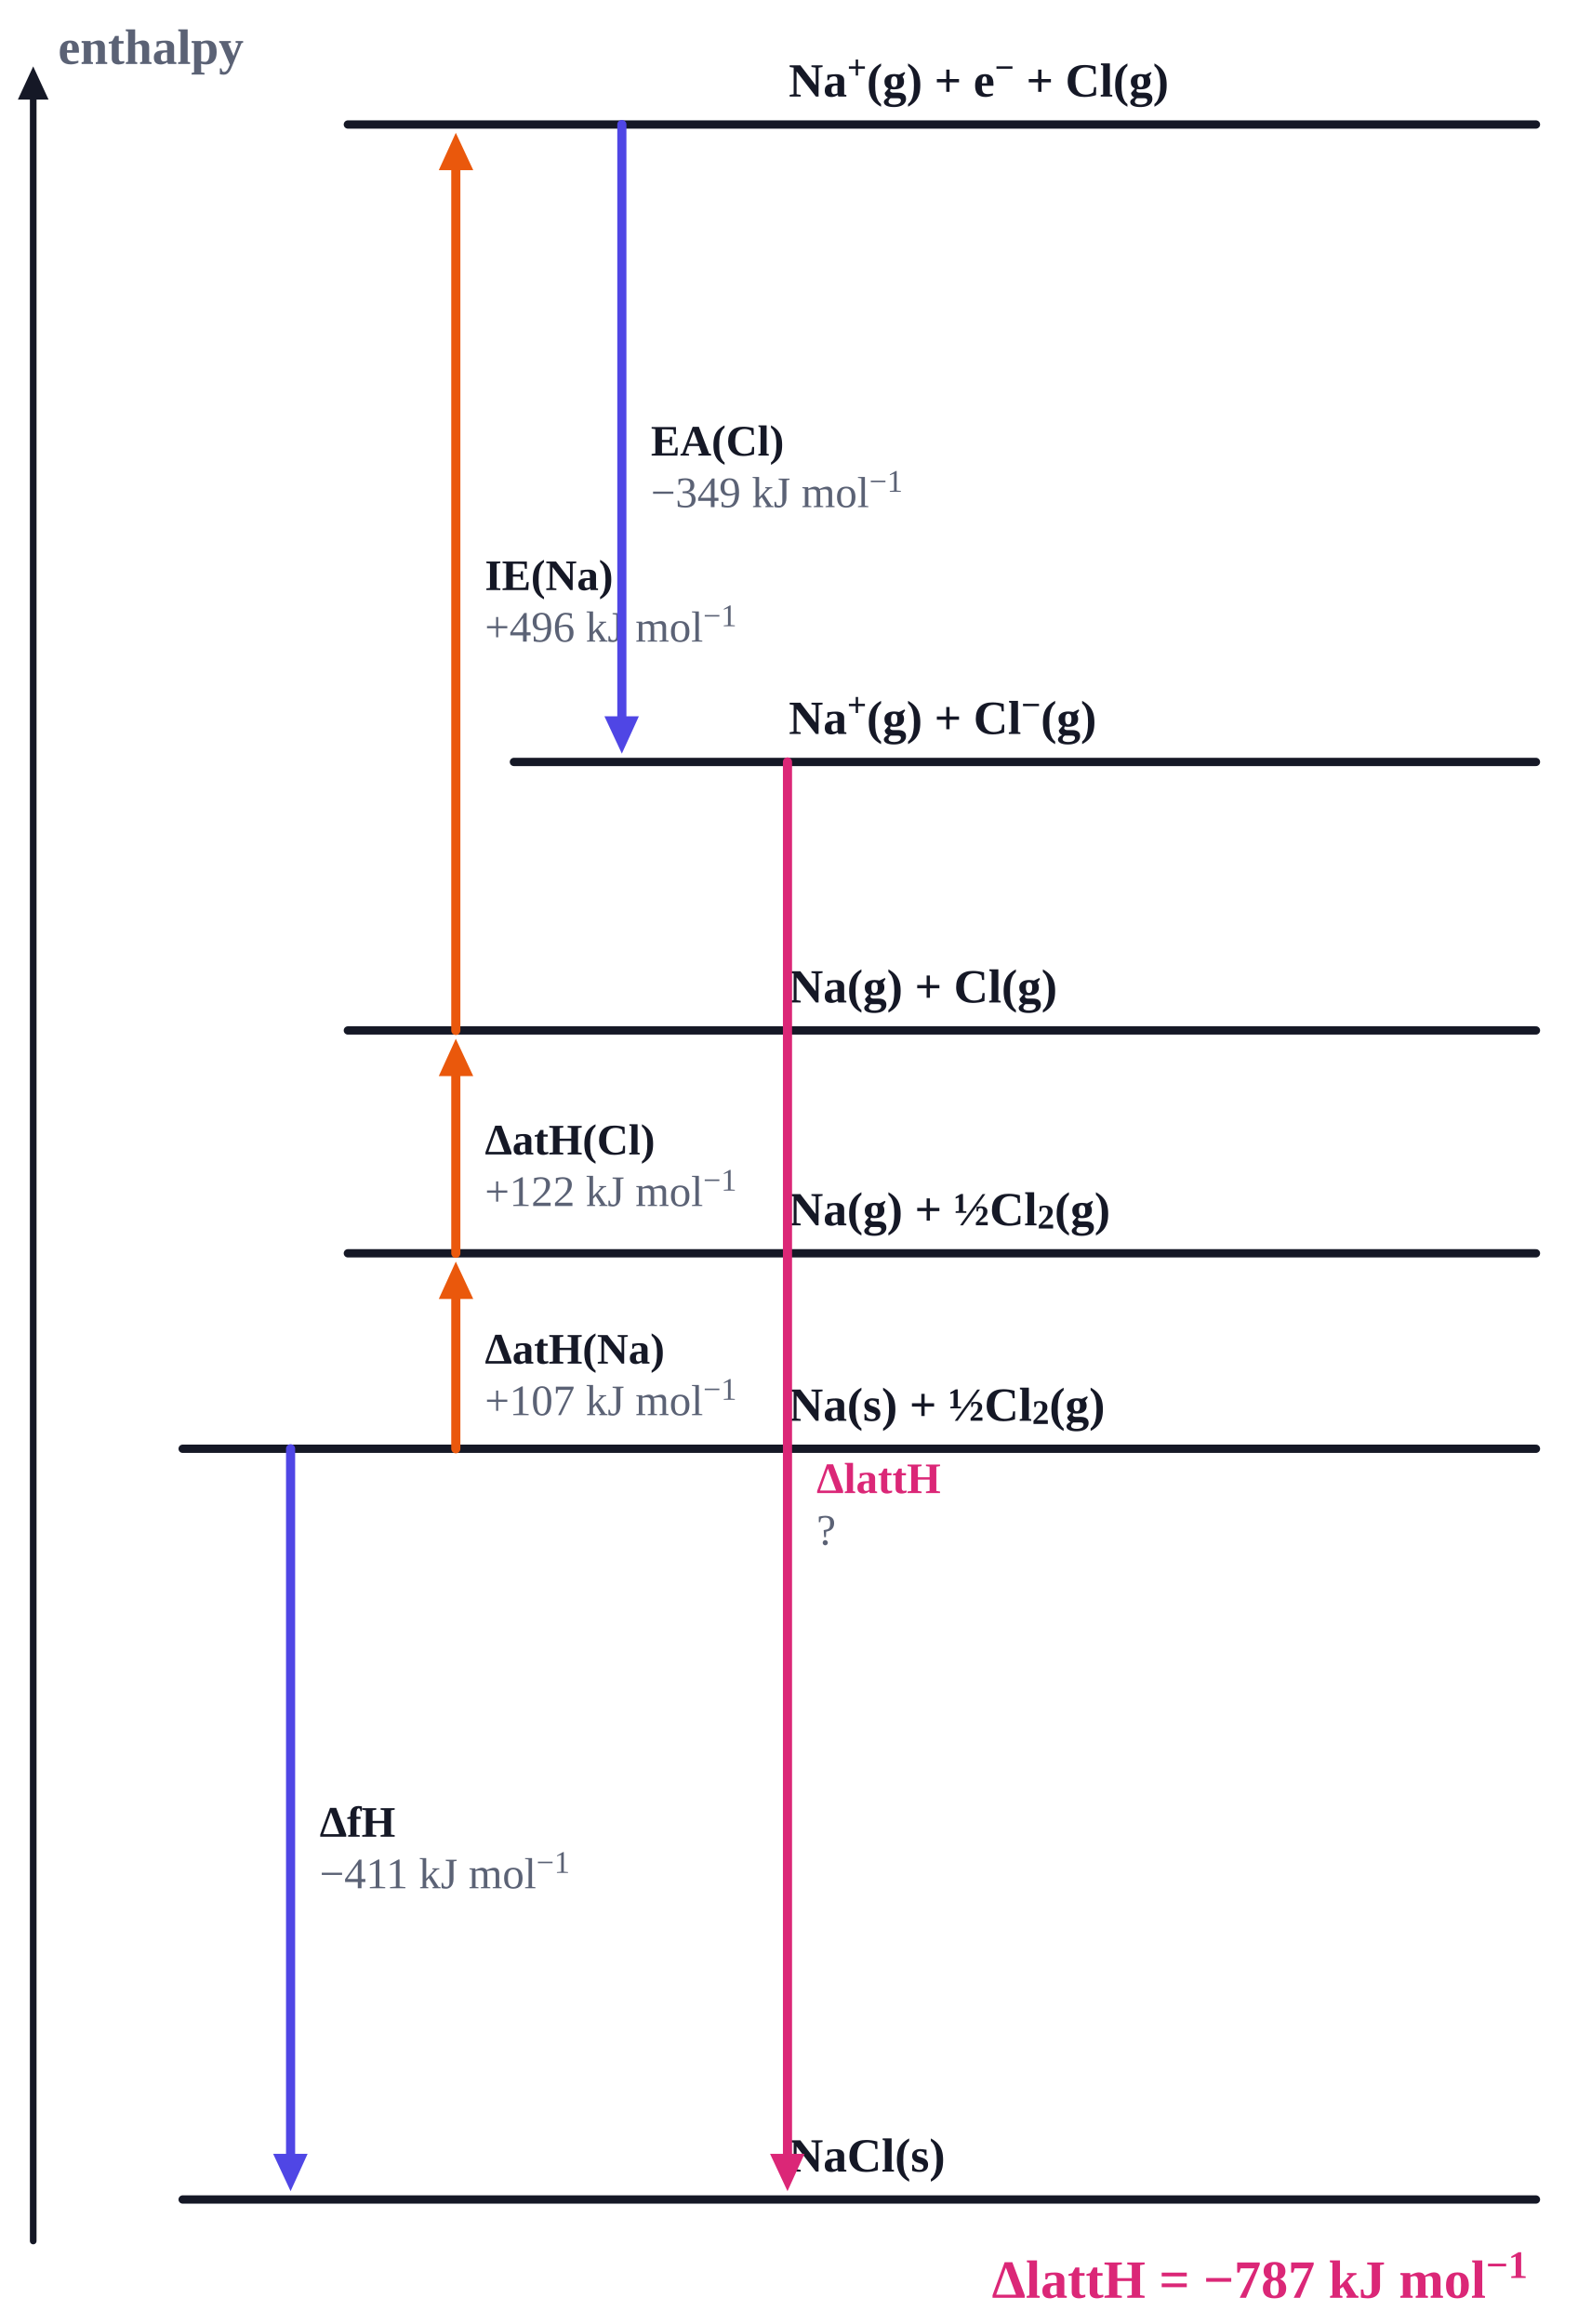
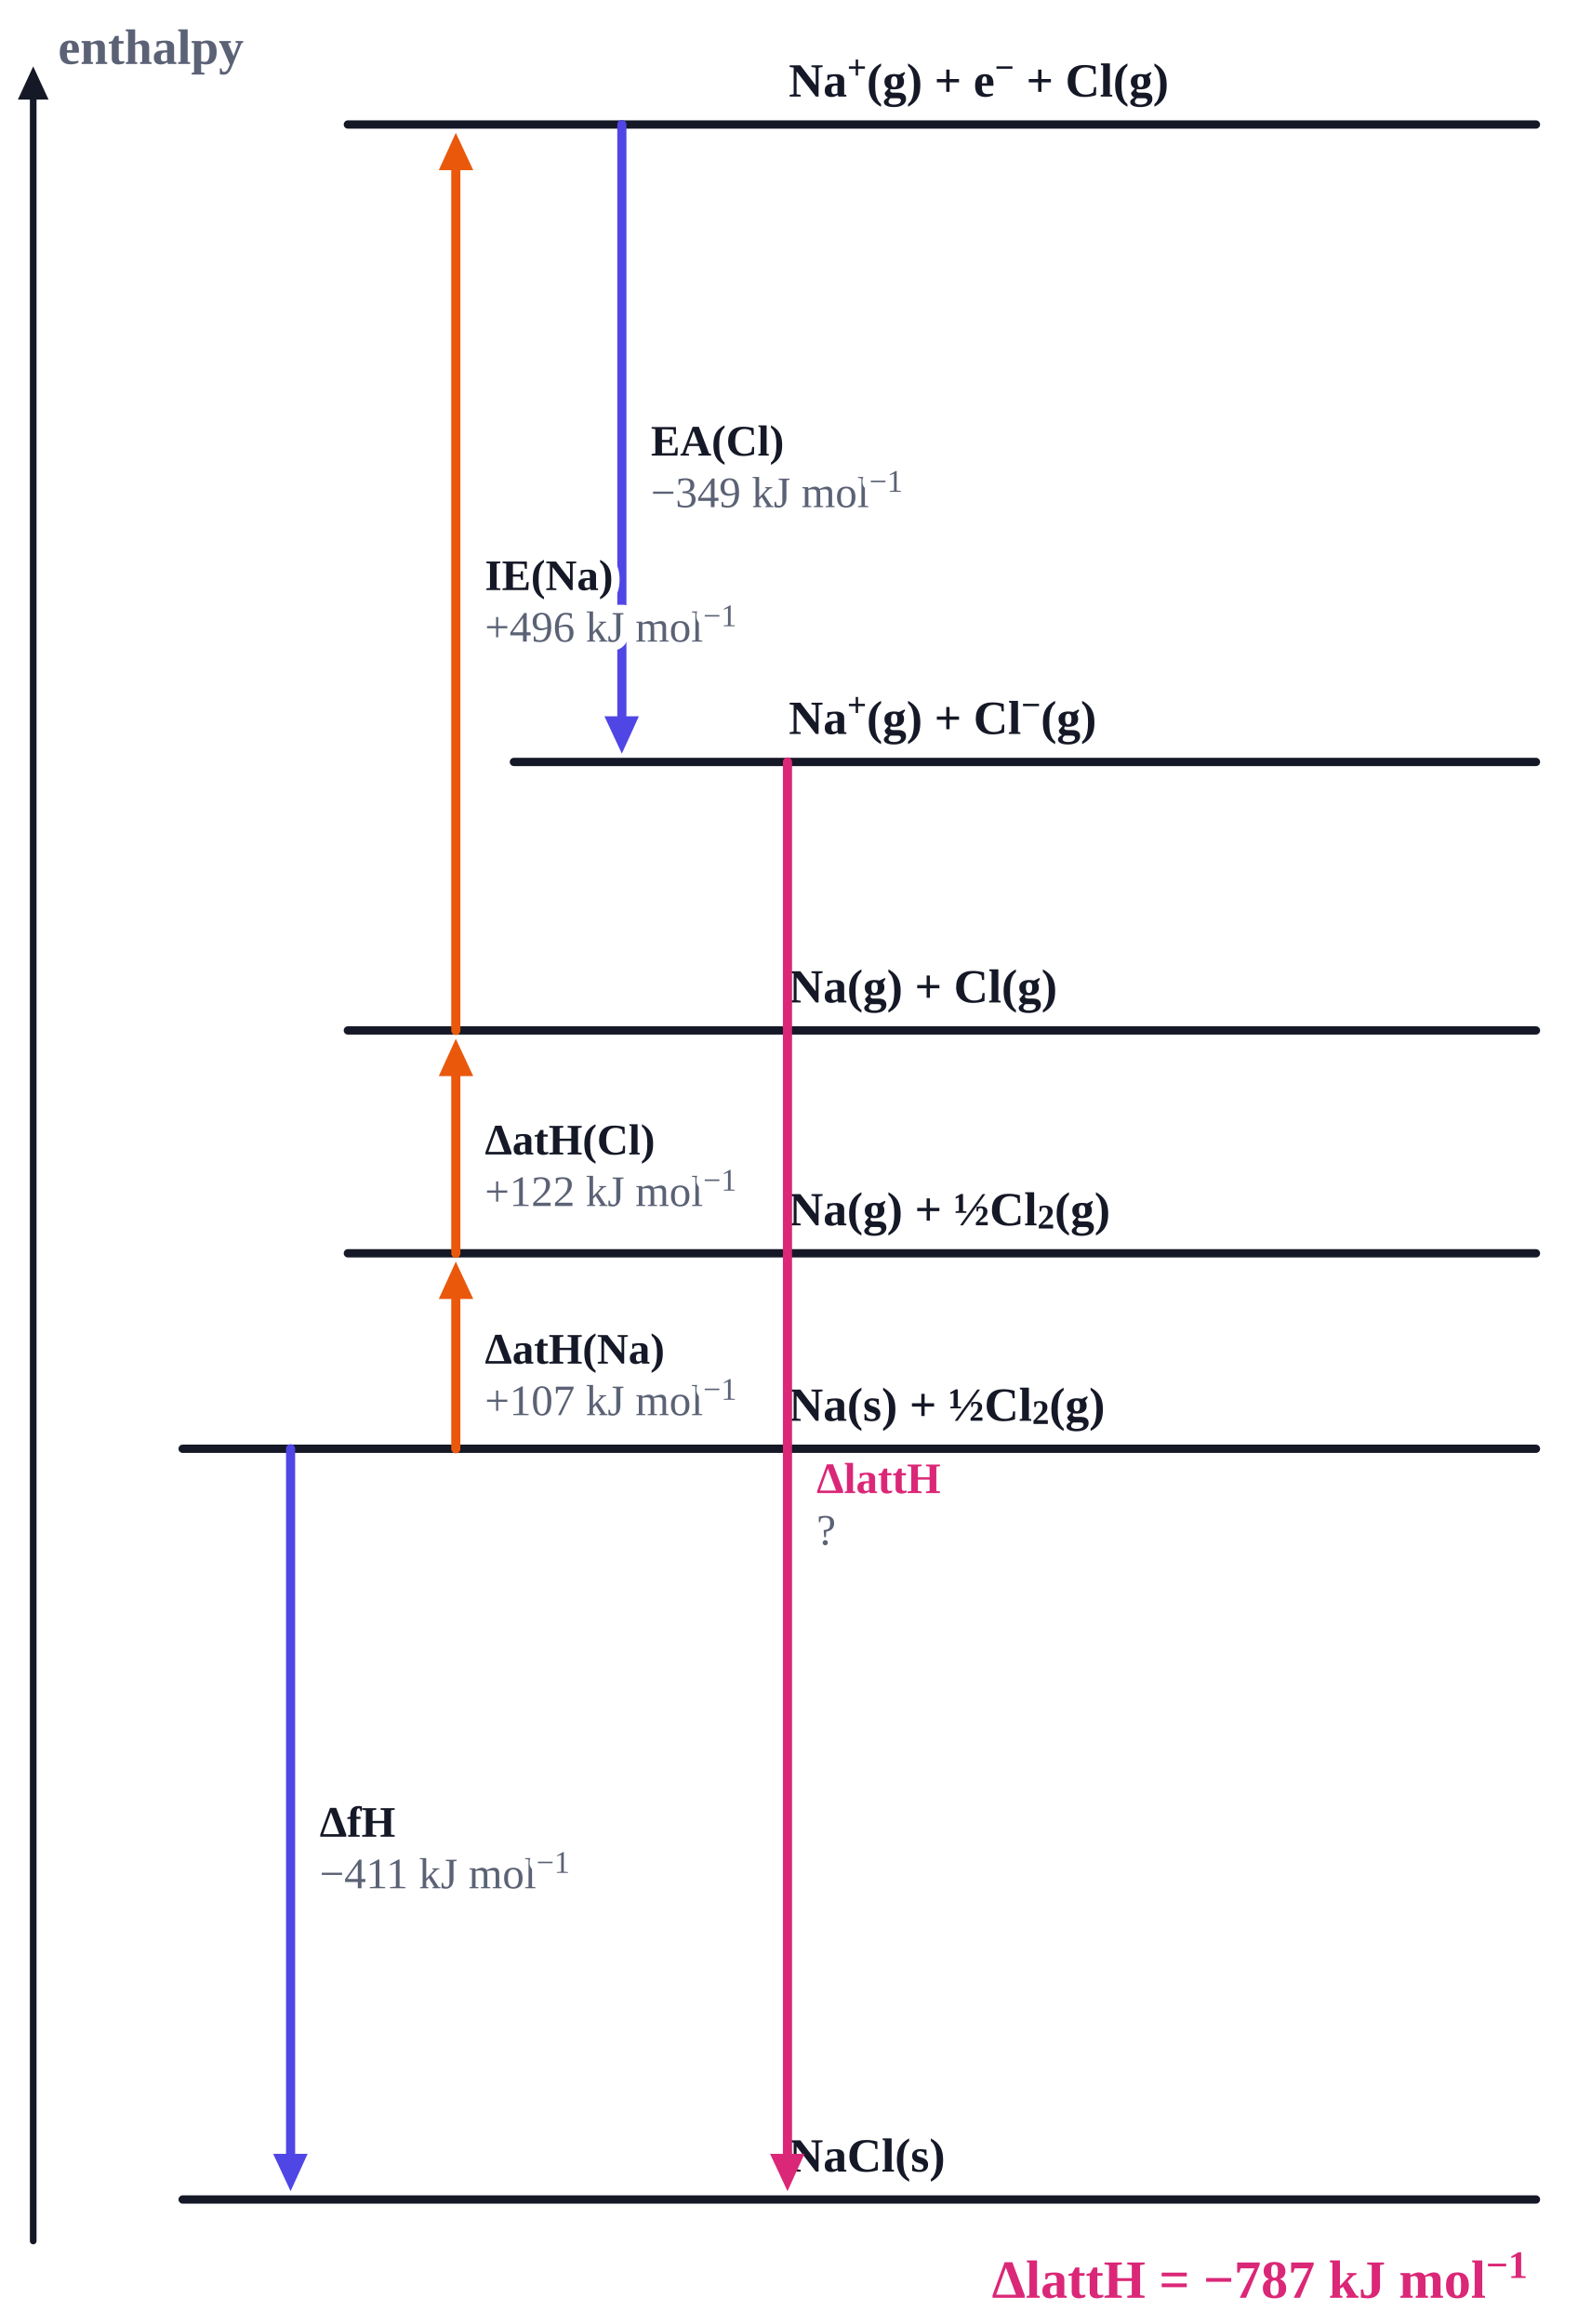
<svg xmlns="http://www.w3.org/2000/svg" viewBox="0 0 380.0 560.0" width="380.0" height="560.0" role="img" aria-label="Enthalpy level diagram rising from Na(s) + ½Cl₂(g) through atomisation and ionisation, falling for the electron affinity, then a long downward arrow for lattice formation to NaCl(s), which is 411 below the start." style="color:var(--vx-ink, #151826);font-family:inherit;max-width:100%;height:auto">
  <path d="M8.0 540.0 L8.0 23.2" stroke="var(--vx-ink, #151826)" stroke-width="1.6" stroke-linecap="round" fill="none" />
  <path d="M8.0 16.0 L11.7 24.0 L4.3 24.0 Z" fill="var(--vx-ink, #151826)" />
  <text x="14.0" y="12.0" font-size="12" font-weight="600" text-anchor="start" dominant-baseline="middle" fill="var(--vx-soft, #5b6275)">enthalpy</text>
  <path d="M44.0 349.1 L370.0 349.1" stroke="var(--vx-ink, #151826)" stroke-width="2" stroke-linecap="round" fill="none" />
  <text x="190.0" y="339.1" font-size="11.5" font-weight="600" text-anchor="start" dominant-baseline="middle" fill="var(--vx-ink, #151826)">Na(s) + ½Cl<tspan baseline-shift="sub" font-size="8.3">2</tspan>(g)</text>
  <path d="M83.8 302.0 L370.0 302.0" stroke="var(--vx-ink, #151826)" stroke-width="2" stroke-linecap="round" fill="none" />
  <text x="190.0" y="292.0" font-size="11.5" font-weight="600" text-anchor="start" dominant-baseline="middle" fill="var(--vx-ink, #151826)">Na(g) + ½Cl<tspan baseline-shift="sub" font-size="8.3">2</tspan>(g)</text>
  <path d="M83.8 248.3 L370.0 248.3" stroke="var(--vx-ink, #151826)" stroke-width="2" stroke-linecap="round" fill="none" />
  <text x="190.0" y="238.3" font-size="11.5" font-weight="600" text-anchor="start" dominant-baseline="middle" fill="var(--vx-ink, #151826)">Na(g) + Cl(g)</text>
  <path d="M83.8 30.0 L370.0 30.0" stroke="var(--vx-ink, #151826)" stroke-width="2" stroke-linecap="round" fill="none" />
  <text x="190.0" y="20.0" font-size="11.5" font-weight="600" text-anchor="start" dominant-baseline="middle" fill="var(--vx-ink, #151826)">Na<tspan baseline-shift="super" font-size="8.3">+</tspan>(g) + e<tspan baseline-shift="super" font-size="8.3">−</tspan> + Cl(g)</text>
  <path d="M123.8 183.6 L370.0 183.6" stroke="var(--vx-ink, #151826)" stroke-width="2" stroke-linecap="round" fill="none" />
  <text x="190.0" y="173.6" font-size="11.5" font-weight="600" text-anchor="start" dominant-baseline="middle" fill="var(--vx-ink, #151826)">Na<tspan baseline-shift="super" font-size="8.3">+</tspan>(g) + Cl<tspan baseline-shift="super" font-size="8.3">−</tspan>(g)</text>
  <path d="M44.0 530.0 L370.0 530.0" stroke="var(--vx-ink, #151826)" stroke-width="2" stroke-linecap="round" fill="none" />
  <text x="190.0" y="520.0" font-size="11.5" font-weight="600" text-anchor="start" dominant-baseline="middle" fill="var(--vx-ink, #151826)">NaCl(s)</text>
  <path d="M109.8 349.1 L109.8 312.1" stroke="var(--vx-a3, #ea580c)" stroke-width="2.2" stroke-linecap="round" fill="none" />
  <path d="M109.8 304.0 L114.0 313.0 L105.7 313.0 Z" fill="var(--vx-a3, #ea580c)" />
-   <text x="116.8" y="325.6" font-size="10.5" font-weight="700" text-anchor="start" dominant-baseline="middle" fill="var(--vx-ink, #151826)">ΔatH(Na)</text>
-   <text x="116.8" y="338.6" font-size="10.5" font-weight="500" text-anchor="start" dominant-baseline="middle" fill="var(--vx-soft, #5b6275)">+107 kJ mol<tspan baseline-shift="super" font-size="7.6">−1</tspan>
-   </text>
  <path d="M109.8 302.0 L109.8 258.4" stroke="var(--vx-a3, #ea580c)" stroke-width="2.2" stroke-linecap="round" fill="none" />
  <path d="M109.8 250.3 L114.0 259.3 L105.7 259.3 Z" fill="var(--vx-a3, #ea580c)" />
-   <text x="116.8" y="275.2" font-size="10.5" font-weight="700" text-anchor="start" dominant-baseline="middle" fill="var(--vx-ink, #151826)">ΔatH(Cl)</text>
-   <text x="116.8" y="288.2" font-size="10.5" font-weight="500" text-anchor="start" dominant-baseline="middle" fill="var(--vx-soft, #5b6275)">+122 kJ mol<tspan baseline-shift="super" font-size="7.6">−1</tspan>
-   </text>
  <path d="M109.8 248.3 L109.8 40.1" stroke="var(--vx-a3, #ea580c)" stroke-width="2.2" stroke-linecap="round" fill="none" />
  <path d="M109.8 32.0 L114.0 41.0 L105.7 41.0 Z" fill="var(--vx-a3, #ea580c)" />
-   <text x="116.8" y="139.2" font-size="10.5" font-weight="700" text-anchor="start" dominant-baseline="middle" fill="var(--vx-ink, #151826)">IE(Na)</text>
-   <text x="116.8" y="152.2" font-size="10.5" font-weight="500" text-anchor="start" dominant-baseline="middle" fill="var(--vx-soft, #5b6275)">+496 kJ mol<tspan baseline-shift="super" font-size="7.6">−1</tspan>
-   </text>
  <path d="M149.8 30.0 L149.8 173.5" stroke="var(--vx-a1, #4f46e5)" stroke-width="2.2" stroke-linecap="round" fill="none" />
  <path d="M149.8 181.6 L145.6 172.6 L153.9 172.6 Z" fill="var(--vx-a1, #4f46e5)" />
-   <text x="156.8" y="106.8" font-size="10.5" font-weight="700" text-anchor="start" dominant-baseline="middle" fill="var(--vx-ink, #151826)">EA(Cl)</text>
-   <text x="156.8" y="119.8" font-size="10.5" font-weight="500" text-anchor="start" dominant-baseline="middle" fill="var(--vx-soft, #5b6275)">−349 kJ mol<tspan baseline-shift="super" font-size="7.6">−1</tspan>
-   </text>
  <path d="M189.7 183.6 L189.7 519.9" stroke="var(--vx-a2, #db2777)" stroke-width="2.2" stroke-linecap="round" fill="none" />
  <path d="M189.7 528.0 L185.5 519.0 L193.8 519.0 Z" fill="var(--vx-a2, #db2777)" />
-   <text x="196.7" y="356.8" font-size="10.5" font-weight="700" text-anchor="start" dominant-baseline="middle" fill="var(--vx-a2, #db2777)">ΔlattH</text>
-   <text x="196.7" y="369.8" font-size="10.5" font-weight="500" text-anchor="start" dominant-baseline="middle" fill="var(--vx-soft, #5b6275)">?</text>
  <path d="M70.0 349.1 L70.0 519.9" stroke="var(--vx-a1, #4f46e5)" stroke-width="2.2" stroke-linecap="round" fill="none" />
  <path d="M70.0 528.0 L65.8 519.0 L74.1 519.0 Z" fill="var(--vx-a1, #4f46e5)" />
-   <text x="77.0" y="439.6" font-size="10.5" font-weight="700" text-anchor="start" dominant-baseline="middle" fill="var(--vx-ink, #151826)">ΔfH</text>
-   <text x="77.0" y="452.6" font-size="10.5" font-weight="500" text-anchor="start" dominant-baseline="middle" fill="var(--vx-soft, #5b6275)">−411 kJ mol<tspan baseline-shift="super" font-size="7.6">−1</tspan>
+   <text x="116.8" y="325.6" font-size="10.5" font-weight="700" text-anchor="start" dominant-baseline="middle" fill="var(--vx-ink, #151826)" stroke="var(--vx-card, #fff)" stroke-width="4" stroke-linejoin="round" paint-order="stroke">ΔatH(Na)</text>
+   <text x="116.8" y="338.6" font-size="10.5" font-weight="500" text-anchor="start" dominant-baseline="middle" fill="var(--vx-soft, #5b6275)" stroke="var(--vx-card, #fff)" stroke-width="4" stroke-linejoin="round" paint-order="stroke">+107 kJ mol<tspan baseline-shift="super" font-size="7.6">−1</tspan>
+   </text>
+   <text x="116.8" y="275.2" font-size="10.5" font-weight="700" text-anchor="start" dominant-baseline="middle" fill="var(--vx-ink, #151826)" stroke="var(--vx-card, #fff)" stroke-width="4" stroke-linejoin="round" paint-order="stroke">ΔatH(Cl)</text>
+   <text x="116.8" y="288.2" font-size="10.5" font-weight="500" text-anchor="start" dominant-baseline="middle" fill="var(--vx-soft, #5b6275)" stroke="var(--vx-card, #fff)" stroke-width="4" stroke-linejoin="round" paint-order="stroke">+122 kJ mol<tspan baseline-shift="super" font-size="7.6">−1</tspan>
+   </text>
+   <text x="116.8" y="139.2" font-size="10.5" font-weight="700" text-anchor="start" dominant-baseline="middle" fill="var(--vx-ink, #151826)" stroke="var(--vx-card, #fff)" stroke-width="4" stroke-linejoin="round" paint-order="stroke">IE(Na)</text>
+   <text x="116.8" y="152.2" font-size="10.5" font-weight="500" text-anchor="start" dominant-baseline="middle" fill="var(--vx-soft, #5b6275)" stroke="var(--vx-card, #fff)" stroke-width="4" stroke-linejoin="round" paint-order="stroke">+496 kJ mol<tspan baseline-shift="super" font-size="7.6">−1</tspan>
+   </text>
+   <text x="156.8" y="106.8" font-size="10.5" font-weight="700" text-anchor="start" dominant-baseline="middle" fill="var(--vx-ink, #151826)" stroke="var(--vx-card, #fff)" stroke-width="4" stroke-linejoin="round" paint-order="stroke">EA(Cl)</text>
+   <text x="156.8" y="119.8" font-size="10.5" font-weight="500" text-anchor="start" dominant-baseline="middle" fill="var(--vx-soft, #5b6275)" stroke="var(--vx-card, #fff)" stroke-width="4" stroke-linejoin="round" paint-order="stroke">−349 kJ mol<tspan baseline-shift="super" font-size="7.6">−1</tspan>
+   </text>
+   <text x="196.7" y="356.8" font-size="10.5" font-weight="700" text-anchor="start" dominant-baseline="middle" fill="var(--vx-a2, #db2777)" stroke="var(--vx-card, #fff)" stroke-width="4" stroke-linejoin="round" paint-order="stroke">ΔlattH</text>
+   <text x="196.7" y="369.8" font-size="10.5" font-weight="500" text-anchor="start" dominant-baseline="middle" fill="var(--vx-soft, #5b6275)" stroke="var(--vx-card, #fff)" stroke-width="4" stroke-linejoin="round" paint-order="stroke">?</text>
+   <text x="77.0" y="439.6" font-size="10.5" font-weight="700" text-anchor="start" dominant-baseline="middle" fill="var(--vx-ink, #151826)" stroke="var(--vx-card, #fff)" stroke-width="4" stroke-linejoin="round" paint-order="stroke">ΔfH</text>
+   <text x="77.0" y="452.6" font-size="10.5" font-weight="500" text-anchor="start" dominant-baseline="middle" fill="var(--vx-soft, #5b6275)" stroke="var(--vx-card, #fff)" stroke-width="4" stroke-linejoin="round" paint-order="stroke">−411 kJ mol<tspan baseline-shift="super" font-size="7.6">−1</tspan>
  </text>
  <text x="368.0" y="550.0" font-size="13" font-weight="700" text-anchor="end" dominant-baseline="middle" fill="var(--vx-a2, #db2777)">ΔlattH = −787 kJ mol<tspan baseline-shift="super" font-size="9.4">−1</tspan>
  </text>
</svg>
